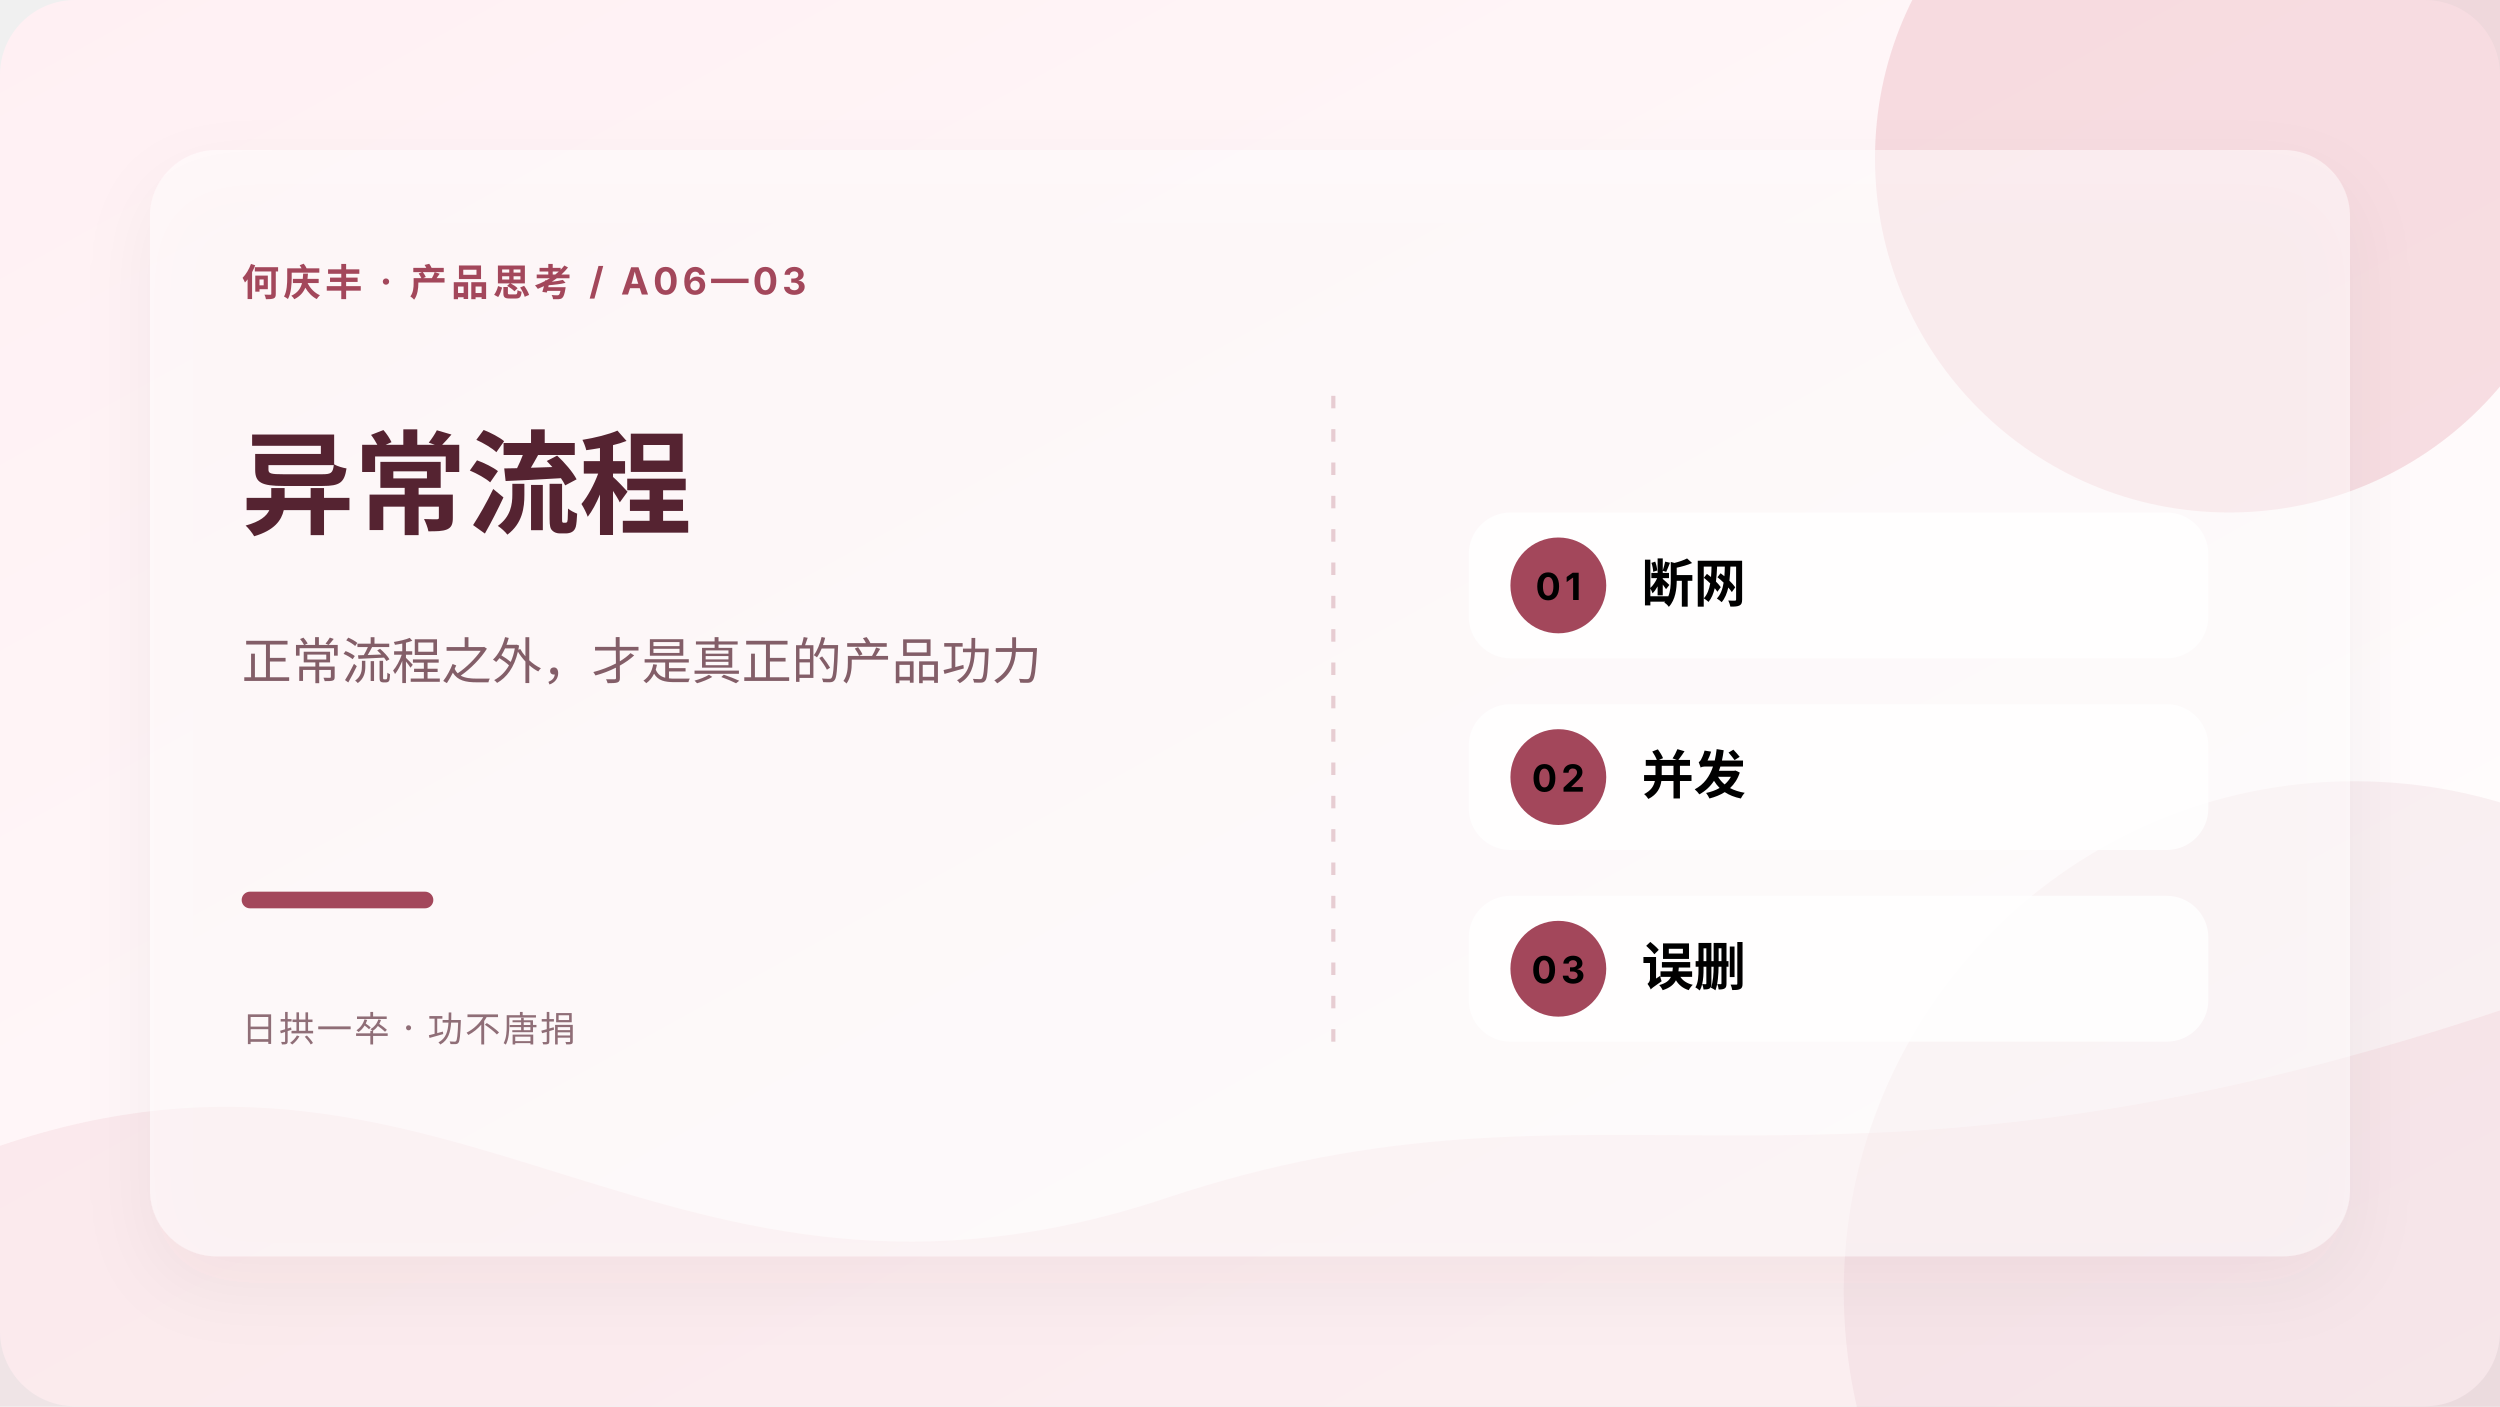
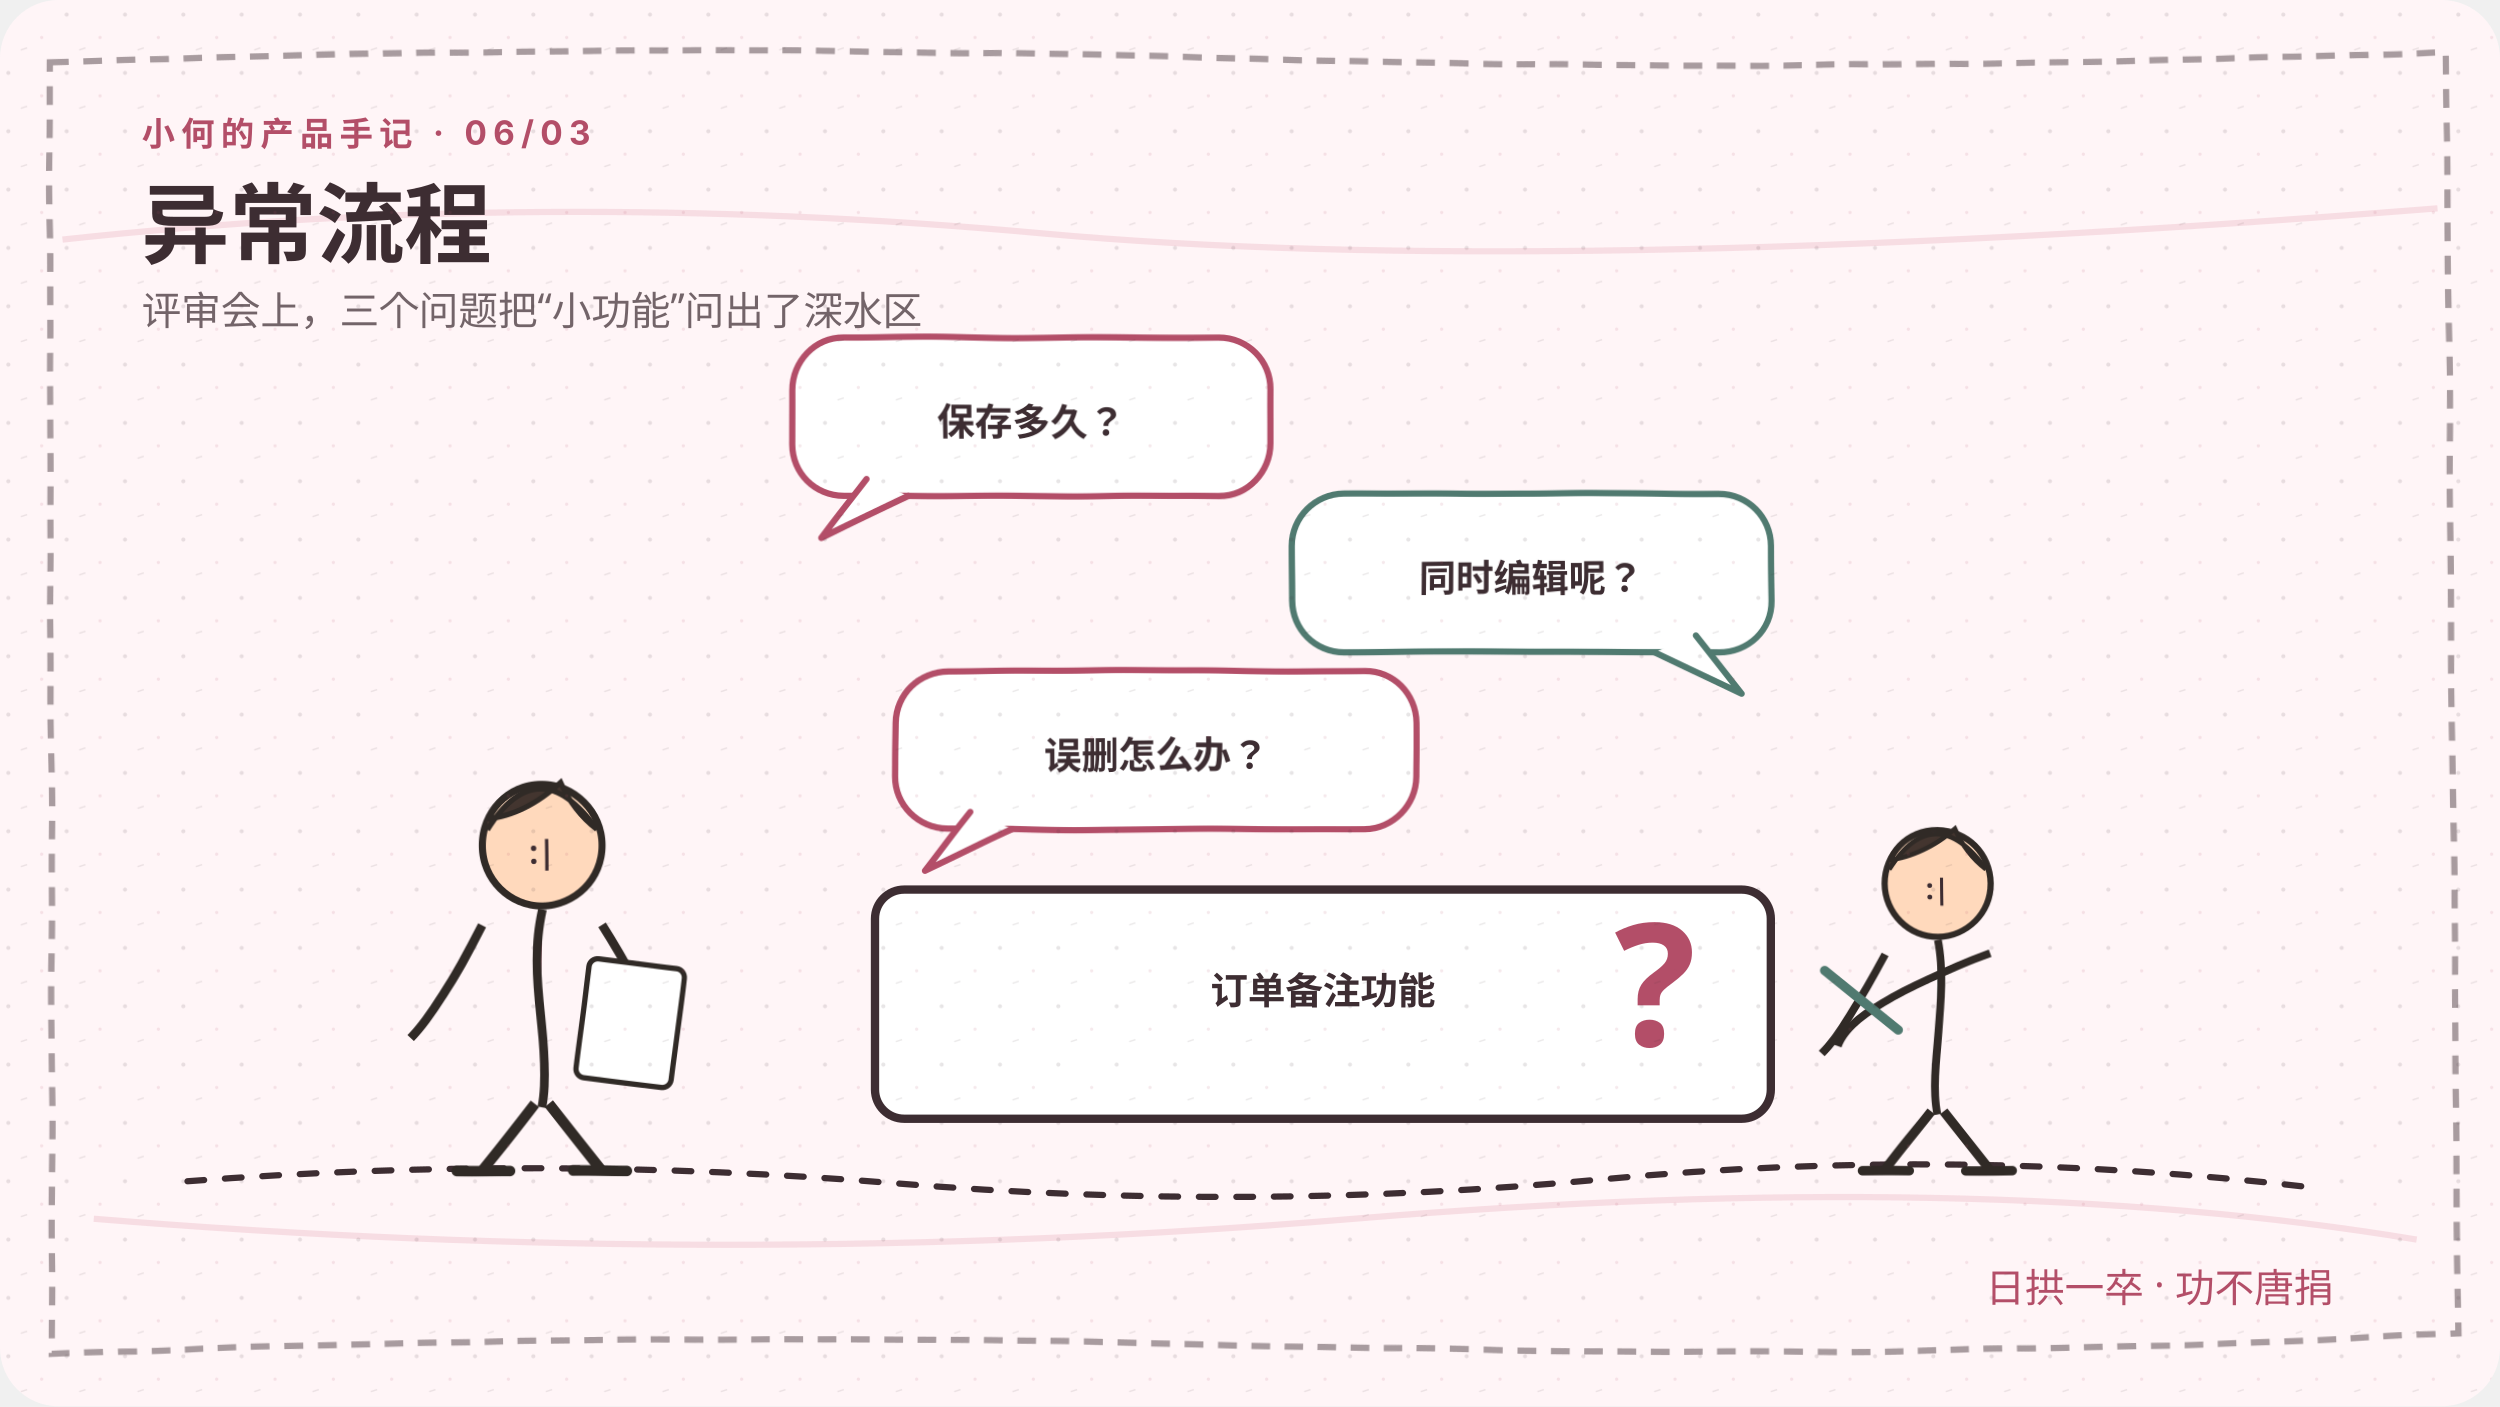
<svg xmlns="http://www.w3.org/2000/svg" width="1200" height="675" viewBox="0 0 1200 675" role="img" aria-labelledby="title desc">
  <defs>
-     <linearGradient id="bg" x1="0" y1="0" x2="1" y2="1">
-       <stop stop-color="#FFF0F3" />
-       <stop offset="1" stop-color="#FFFFFF" />
-     </linearGradient>
-     <filter id="shadow">
-       <feDropShadow dx="0" dy="14" stdDeviation="18" flood-color="#552331" flood-opacity=".10" />
+     <filter id="rough">
+       <feTurbulence type="fractalNoise" baseFrequency="0.015" numOctaves="2" seed="3" result="noise" />
+       <feDisplacementMap in="SourceGraphic" in2="noise" scale="1.6" />
    </filter>
+     <pattern id="grain" width="28" height="28" patternUnits="userSpaceOnUse">
+       <circle cx="4" cy="7" r="1" fill="#3D2D32" opacity=".12" />
+       <circle cx="20" cy="18" r=".8" fill="#B34E68" opacity=".12" />
+       <path d="M10 24 l3 -1" stroke="#3D2D32" stroke-width=".7" opacity=".1" />
+     </pattern>
  </defs>
  <style>
-     .kicker,.num{font:700 18px -apple-system,BlinkMacSystemFont,"PingFang SC","Microsoft YaHei",sans-serif;letter-spacing:2px}
-     .title{font:800 54px -apple-system,BlinkMacSystemFont,"PingFang SC","Microsoft YaHei",sans-serif}
-     .subtitle{font:400 24px -apple-system,BlinkMacSystemFont,"PingFang SC","Microsoft YaHei",sans-serif}
-     .label{font:700 25px -apple-system,BlinkMacSystemFont,"PingFang SC","Microsoft YaHei",sans-serif}
-     .foot{font:500 17px -apple-system,BlinkMacSystemFont,"PingFang SC","Microsoft YaHei",sans-serif;letter-spacing:1px}
+     .sketch{filter:url(#rough)}
+     .kicker{font:700 16px -apple-system,BlinkMacSystemFont,"PingFang SC","Microsoft YaHei",sans-serif;letter-spacing:3px}
+     .title{font:700 42px "Kaiti SC",STKaiti,"KaiTi","PingFang SC",sans-serif}
+     .subtitle{font:400 19px "Kaiti SC",STKaiti,"KaiTi","PingFang SC",sans-serif}
+     .note{font:500 20px "Kaiti SC",STKaiti,"KaiTi","PingFang SC",sans-serif;fill:#3D2D32}
+     .sticky{font:700 18px "Kaiti SC",STKaiti,"KaiTi","PingFang SC",sans-serif;fill:#3D2D32}
+     .bubble{font:600 18px "Kaiti SC",STKaiti,"KaiTi","PingFang SC",sans-serif;fill:#3D2D32}
+     .tiny{font:600 15px "Kaiti SC",STKaiti,"KaiTi","PingFang SC",sans-serif;fill:#fff}
+     .face{font:700 18px "Kaiti SC",STKaiti,"KaiTi",sans-serif;fill:#3D2D32}
+     .bigq{font:800 82px "Kaiti SC",STKaiti,"KaiTi",sans-serif;fill:#B34E68}
  </style>
-   <rect width="1200" height="675" rx="36" fill="url(#bg)" />
-   <circle cx="1070" cy="76" r="170" fill="#EDBAC5" fill-opacity=".45" />
-   <circle cx="1130" cy="620" r="245" fill="#A3475B" fill-opacity=".07" />
-   <path d="M0 550 C220 475 320 655 560 575 C770 505 870 595 1200 485 V675 H0Z" fill="#EDBAC5" fill-opacity=".22" />
-   <g filter="url(#shadow)">
-     <rect x="72" y="72" width="1056" height="531" rx="32" fill="#FFFFFF" fill-opacity=".48" />
+   <rect width="1200" height="675" rx="28" fill="#FFF5F7" />
+   <g opacity=".5">
+     <path d="M30 115 Q260 90 500 112 T1170 100" stroke="#F0C5CF" stroke-width="3" fill="none" />
+     <path d="M45 585 Q350 610 650 585 T1160 595" stroke="#F0C5CF" stroke-width="3" fill="none" />
  </g>
-   <text x="116" y="142" class="kicker" fill="#A3475B">何庆丰 · 产品思考  /  A06—03</text>
-   <text x="116" y="252" class="title" fill="#552331">异常流程</text>
-   <text x="116" y="326" class="subtitle" fill="#552331" opacity=".72">正常流程之外，才是真正的产品功力</text>
-   <rect x="116" y="428" width="92" height="8" rx="4" fill="#A3475B" />
-   <text x="116" y="500" class="foot" fill="#552331" opacity=".65">日拱一卒 · 功不唐捐</text>
-   <g>
-     <g>
-       <rect x="705" y="246" width="355" height="70" rx="20" fill="#FFFFFF" fill-opacity=".82" />
-       <circle cx="748" cy="281" r="23" fill="#A3475B" />
-       <text x="748" y="288" text-anchor="middle" class="num">01</text>
-       <text x="788" y="289" class="label">断网</text>
+   <path d="M24 30 Q310 20 590 28 T1174 25 L1180 640 Q910 654 610 646 T25 650Z" fill="none" stroke="#3D2D32" stroke-width="3" stroke-dasharray="9 7" opacity=".45" class="sketch" />
+   <text x="68" y="70" class="kicker" fill="#B34E68">小何的产品手记  ·  06/03</text>
+   <text x="68" y="123" class="title" fill="#3D2D32">异常流程</text>
+   <text x="68" y="156" class="subtitle" fill="#3D2D32" opacity=".72">评审会上，三个问题把“小功能”问出了深水区</text>
+   <g transform="translate(0 32)">
+     <path d="M90 535 Q260 522 430 536 T770 534 T1110 538" stroke="#3D2D32" stroke-width="3" fill="none" stroke-linecap="round" stroke-linejoin="round" stroke-dasharray="8 10" />
+     <g class="sketch" transform="translate(260 530) scale(.85) translate(-260 -530)">
+       <circle cx="260" cy="346" r="34" fill="#FFD9BC" stroke="#302A26" stroke-width="4" />
+       <path d="M229 337 q30 -45 62 0 q-13 -10 -20 -26 q-20 18 -42 20" fill="#43352F" stroke="#302A26" stroke-width="3" />
+       <text x="260" y="356" text-anchor="middle" class="face">:|</text>
+       <path d="M260 382 C252 420 266 464 260 494" stroke="#302A26" stroke-width="5" fill="#B34E68" />
+       <path d="M226 391 Q202 438 186 455" stroke="#302A26" stroke-width="5" fill="none" />
+       <path d="M294 391 Q315 424 324 450" stroke="#302A26" stroke-width="5" fill="none" />
+       <path d="M256 492 L226 530" stroke="#302A26" stroke-width="6" />
+       <path d="M264 492 L294 530" stroke="#302A26" stroke-width="6" />
+       <path d="M212 530 h30 M278 530 h30" stroke="#302A26" stroke-width="6" stroke-linecap="round" />
+       <rect x="283" y="412" width="54" height="68" rx="5" fill="#fff" stroke="#302A26" stroke-width="3" transform="rotate(7 305 446)" />
    </g>
-     <g>
-       <rect x="705" y="338" width="355" height="70" rx="20" fill="#FFFFFF" fill-opacity=".82" />
-       <circle cx="748" cy="373" r="23" fill="#A3475B" />
-       <text x="748" y="380" text-anchor="middle" class="num">02</text>
-       <text x="788" y="381" class="label">并发</text>
+     <rect x="420" y="395" width="430" height="110" rx="14" fill="#fff" stroke="#3D2D32" stroke-width="4" />
+     <g class="sketch" transform="translate(930 530) scale(.75) translate(-930 -530)">
+       <circle cx="930" cy="346" r="34" fill="#FFD9BC" stroke="#302A26" stroke-width="4" />
+       <path d="M899 337 q30 -45 62 0 q-13 -10 -20 -26 q-20 18 -42 20" fill="#43352F" stroke="#302A26" stroke-width="3" />
+       <text x="930" y="356" text-anchor="middle" class="face">:|</text>
+       <path d="M930 382 C938 420 924 464 930 494" stroke="#302A26" stroke-width="5" fill="#507A70" />
+       <path d="M896 391 Q872 438 856 455" stroke="#302A26" stroke-width="5" fill="none" />
+       <path d="M964 391 Q875 424 866 450" stroke="#302A26" stroke-width="5" fill="none" />
+       <path d="M926 492 L896 530" stroke="#302A26" stroke-width="6" />
+       <path d="M934 492 L964 530" stroke="#302A26" stroke-width="6" />
+       <path d="M882 530 h30 M948 530 h30" stroke="#302A26" stroke-width="6" stroke-linecap="round" />
+       <path d="M905 440 L858 402" stroke="#507A70" stroke-width="6" fill="none" stroke-linecap="round" stroke-linejoin="round" />
    </g>
-     <g>
-       <rect x="705" y="430" width="355" height="70" rx="20" fill="#FFFFFF" fill-opacity=".82" />
-       <circle cx="748" cy="465" r="23" fill="#A3475B" />
-       <text x="748" y="472" text-anchor="middle" class="num">03</text>
-       <text x="788" y="473" class="label">误删</text>
+     <g class="sketch">
+       <rect x="380" y="130" width="230" height="76" rx="25" fill="#fff" stroke="#B34E68" stroke-width="3" />
+       <path d="M416 198 l-22 28 l42 -20" stroke="#B34E68" stroke-width="3" fill="#fff" stroke-linecap="round" stroke-linejoin="round" />
+       <text x="495.0" y="177" class="bubble" text-anchor="middle">保存多久？</text>
    </g>
+     <g class="sketch">
+       <rect x="620" y="205" width="230" height="76" rx="25" fill="#fff" stroke="#507A70" stroke-width="3" />
+       <path d="M814 273 l22 28 l-42 -20" stroke="#507A70" stroke-width="3" fill="#fff" stroke-linecap="round" stroke-linejoin="round" />
+       <text x="735.0" y="252" class="bubble" text-anchor="middle">同时编辑呢？</text>
+     </g>
+     <g class="sketch">
+       <rect x="430" y="290" width="250" height="76" rx="25" fill="#fff" stroke="#B34E68" stroke-width="3" />
+       <path d="M466 358 l-22 28 l42 -20" stroke="#B34E68" stroke-width="3" fill="#fff" stroke-linecap="round" stroke-linejoin="round" />
+       <text x="555.0" y="337" class="bubble" text-anchor="middle">误删怎么办？</text>
+     </g>
+     <text x="635" y="450" class="sticky" text-anchor="middle">订单备注功能</text>
+     <text x="775" y="470" class="bigq">?</text>
  </g>
-   <path d="M640 190 V500" stroke="#A3475B" stroke-width="2" stroke-dasharray="6 10" opacity=".25" />
+   <text x="1120" y="625" text-anchor="end" class="subtitle" fill="#B34E68">日拱一卒 · 功不唐捐</text>
+   <rect width="1200" height="675" rx="28" fill="url(#grain)" pointer-events="none" />
</svg>
